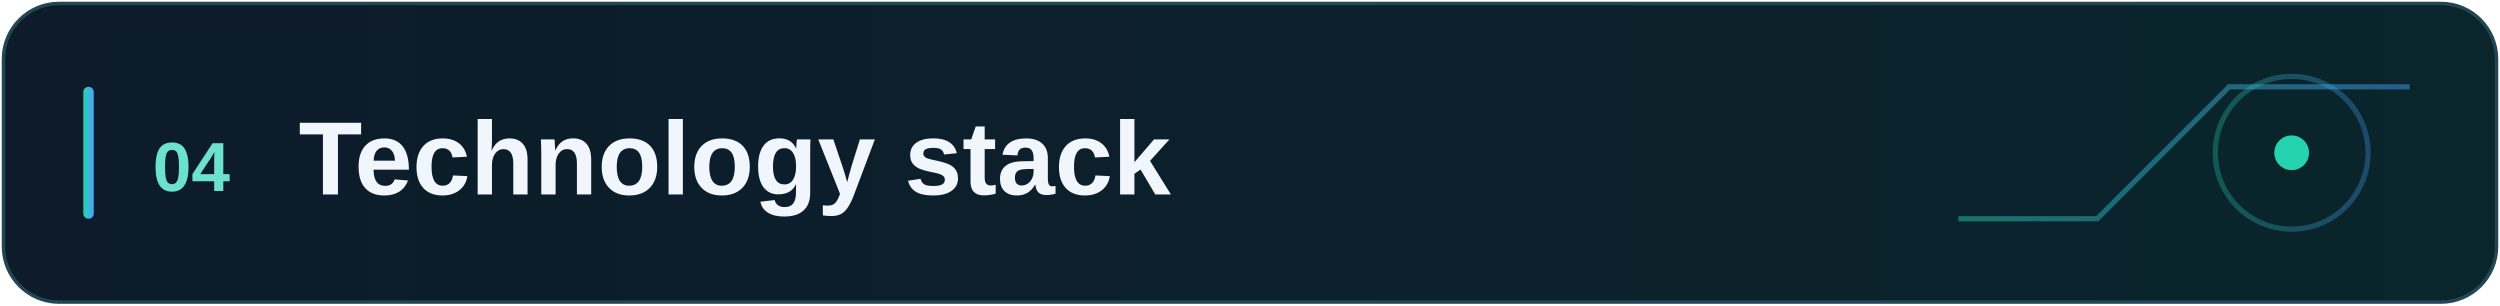
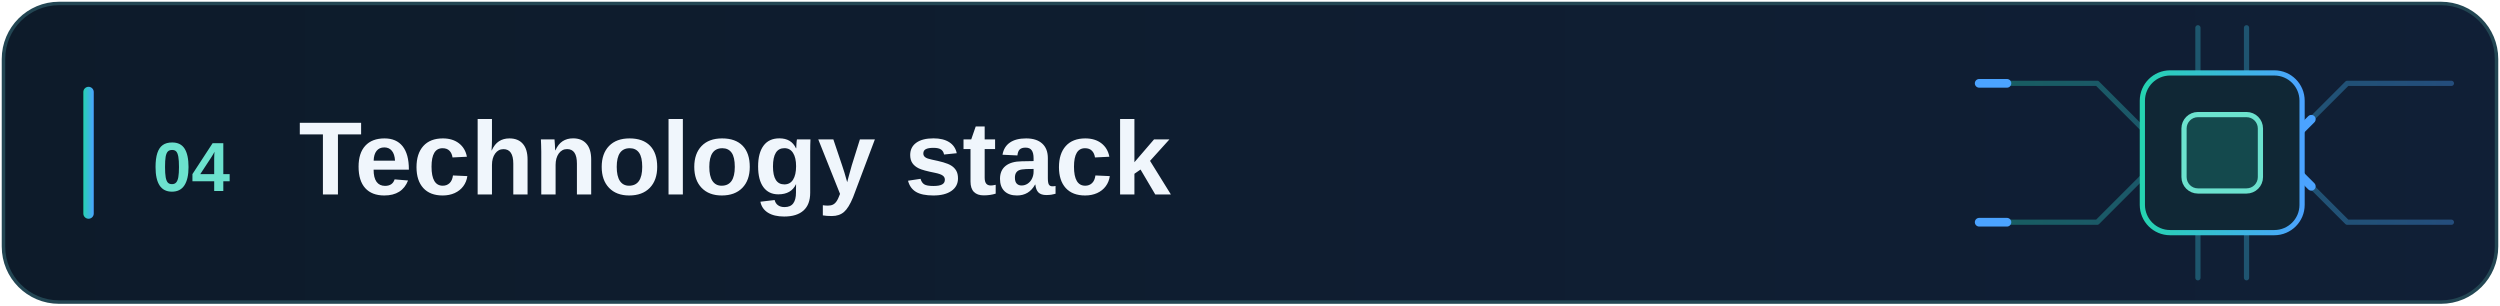
- <svg xmlns="http://www.w3.org/2000/svg" width="720" height="88" viewBox="0 0 720 88" role="img" aria-labelledby="title">
+ <svg xmlns="http://www.w3.org/2000/svg" width="720" height="88" viewBox="0 0 720 88" role="img" aria-labelledby="title desc">
  <defs>
    <linearGradient id="bg">
      <stop stop-color="#0d1b2a" />
-       <stop offset="1" stop-color="#0a252c" />
+       <stop offset="1" stop-color="#101f36" />
    </linearGradient>
    <linearGradient id="accent">
      <stop stop-color="#25d3b0" />
      <stop offset="1" stop-color="#4ba3ff" />
    </linearGradient>
+     <style>
+       .data{stroke-dasharray:8 48;animation:data 3s linear infinite}@keyframes data{to{stroke-dashoffset:-56}}.core{animation:core 4s ease-in-out infinite}@keyframes core{0%,100%{opacity:.4}50%{opacity:1}}
+       @media (prefers-reduced-motion: reduce) { .art * { animation: none !important; } .wave { opacity: .3; } }
+     </style>
  </defs>
  <rect x="1" y="1" width="718" height="86" rx="16" fill="url(#bg)" stroke="#234653" />
  <rect x="24" y="25" width="3" height="38" rx="1.5" fill="url(#accent)" />
  <g font-family="-apple-system, BlinkMacSystemFont, 'Segoe UI', Arial, sans-serif">
    <text x="44" y="55" fill="#6ce2ce" font-size="20" font-weight="600">04</text>
    <text x="86" y="56" fill="#f0f6fc" font-size="30" font-weight="700">Technology stack</text>
  </g>
-   <g fill="none" stroke="url(#accent)" stroke-width="1.5">
-     <path d="M564 63h40l38-38h52" opacity=".45" />
-     <circle cx="660" cy="44" r="22" opacity=".3" />
-     <circle cx="660" cy="44" r="5" fill="#25d3b0" stroke="none" />
+   <g class="art" fill="none" stroke="url(#accent)" stroke-width="1.5" stroke-linecap="round" stroke-linejoin="round">
+     <g opacity=".35">
+       <path d="M570 24h34l16 16m-50 24h34l16-16M660 40l16-16h30m-46 24 16 16h30M633 8v16m14-16v16m-14 40v16m14-16v16" />
+     </g>
+     <path class="data" d="M570 24h34l16 16m-50 24h34l16-16M660 40l16-16h30m-46 24 16 16h30" stroke="#4ba3ff" stroke-width="2.5" />
+     <rect x="617" y="21" width="46" height="46" rx="8" fill="#102735" />
+     <rect class="core" x="629" y="33" width="22" height="22" rx="4" fill="#25d3b0" fill-opacity=".2" stroke="#6ce2ce" />
  </g>
</svg>
